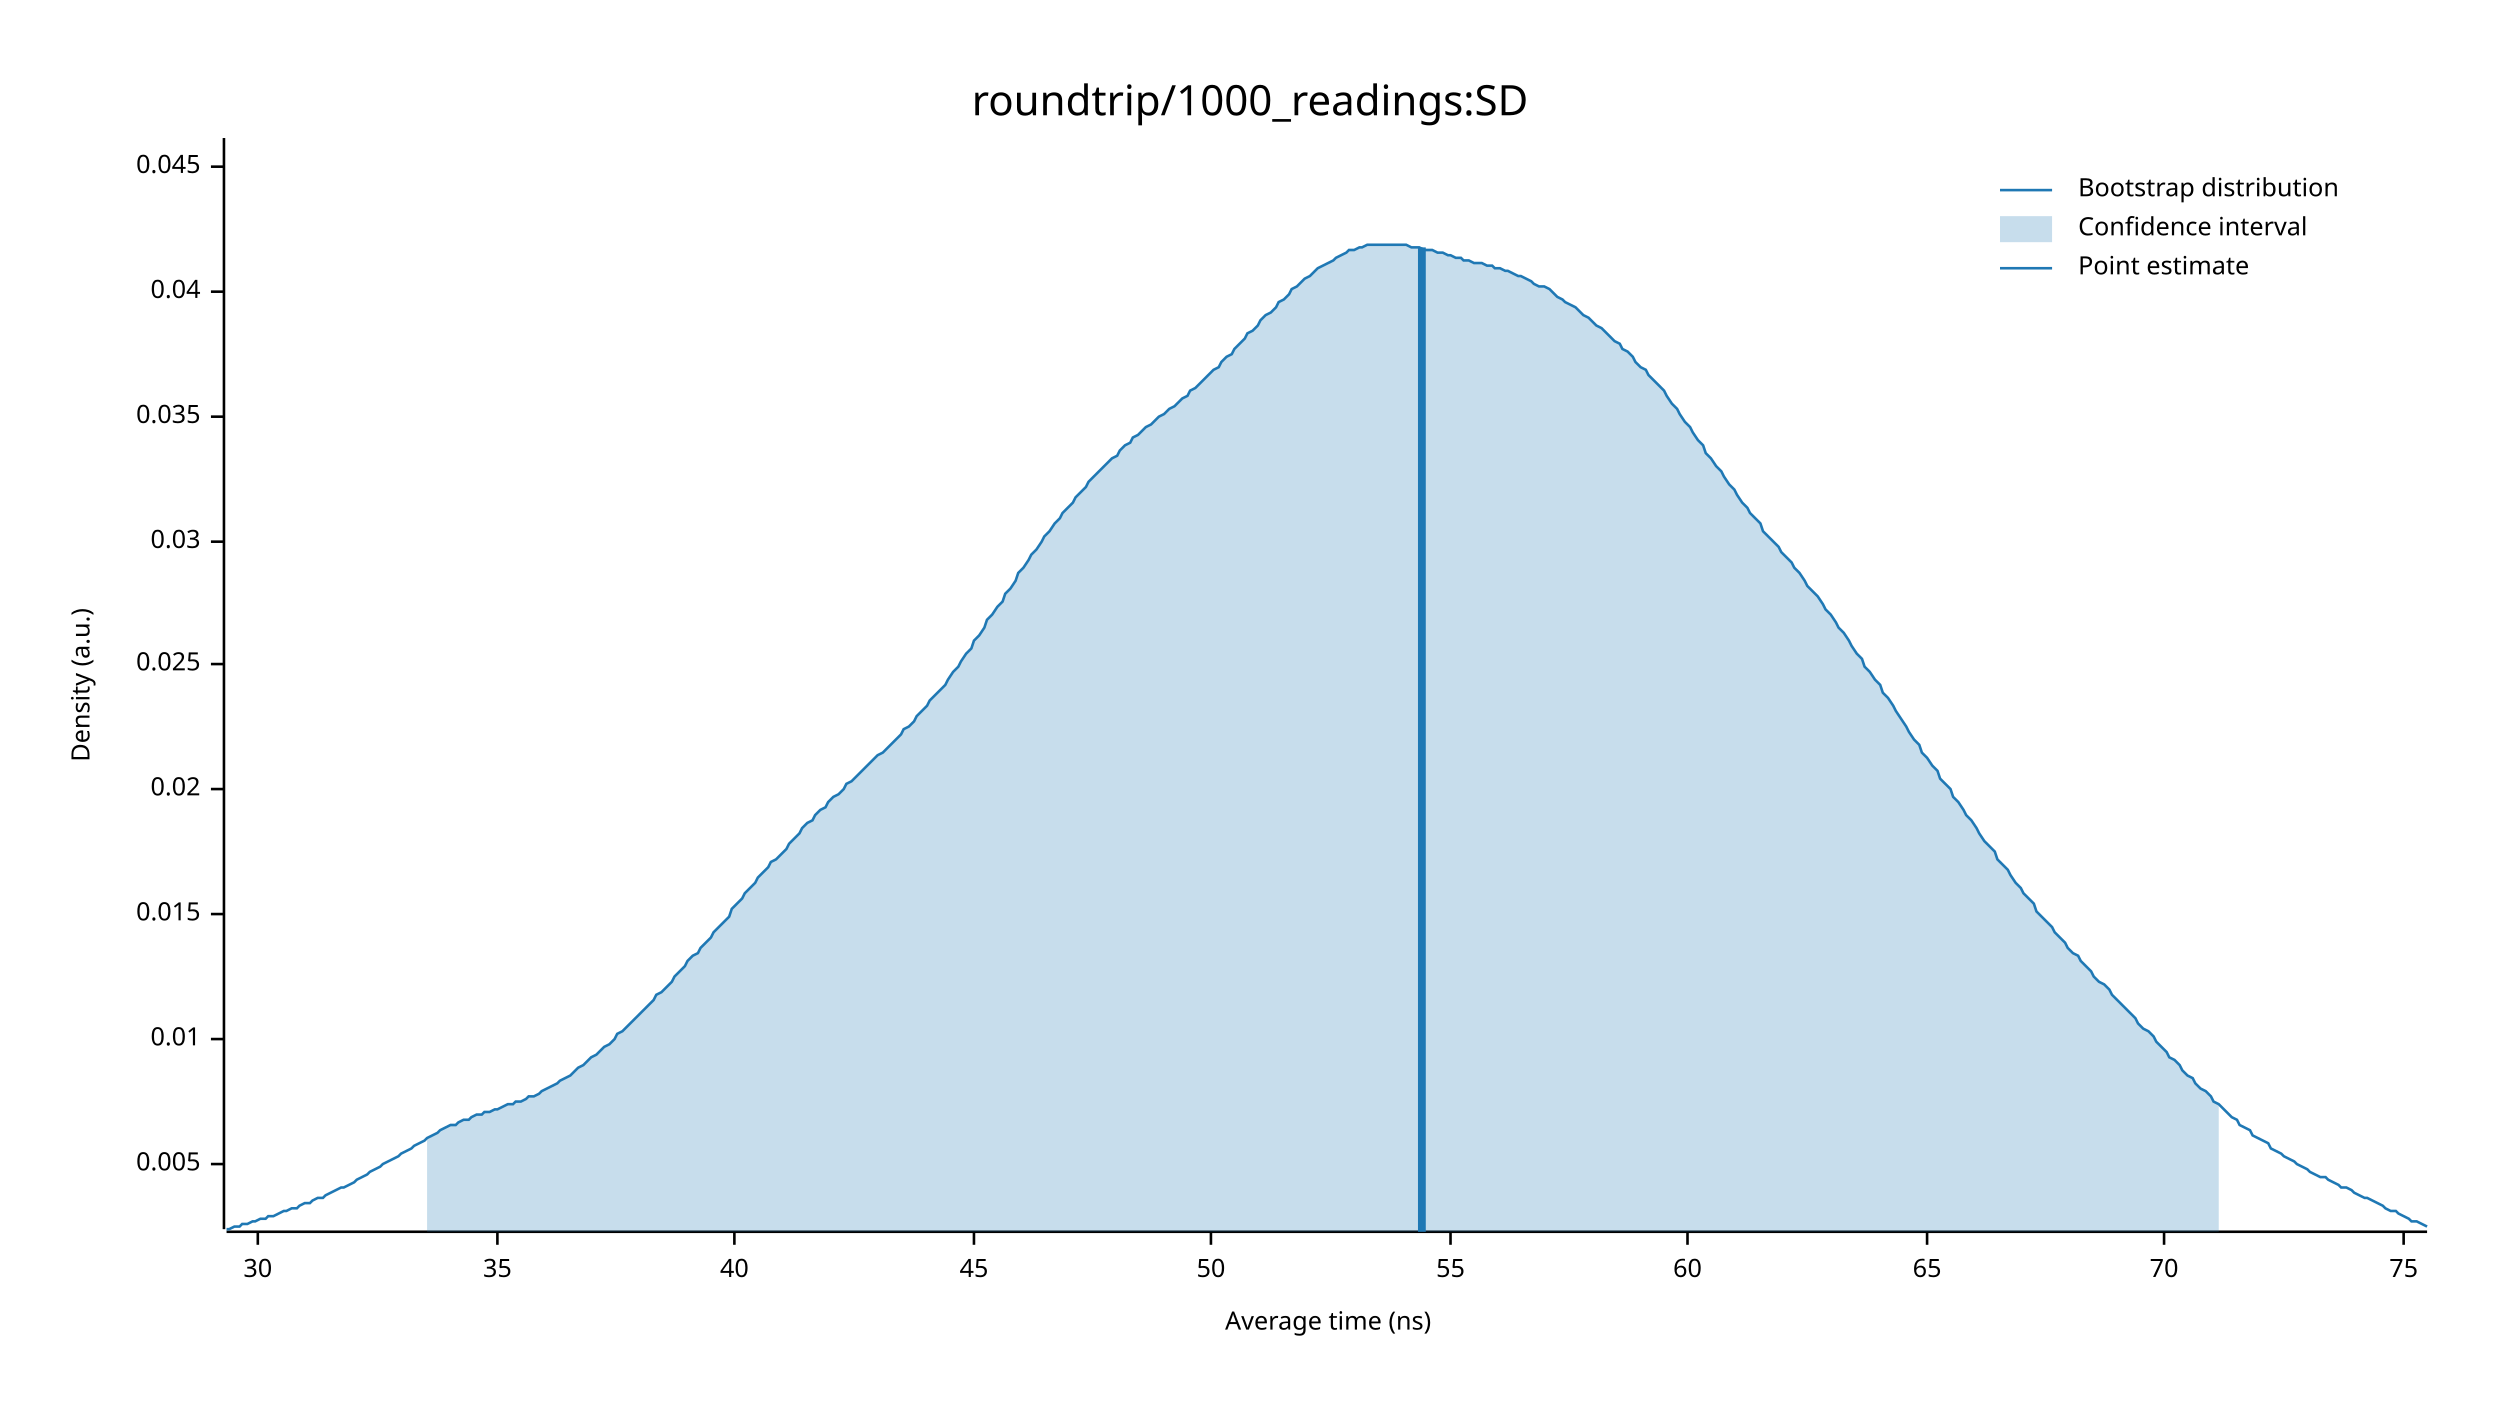
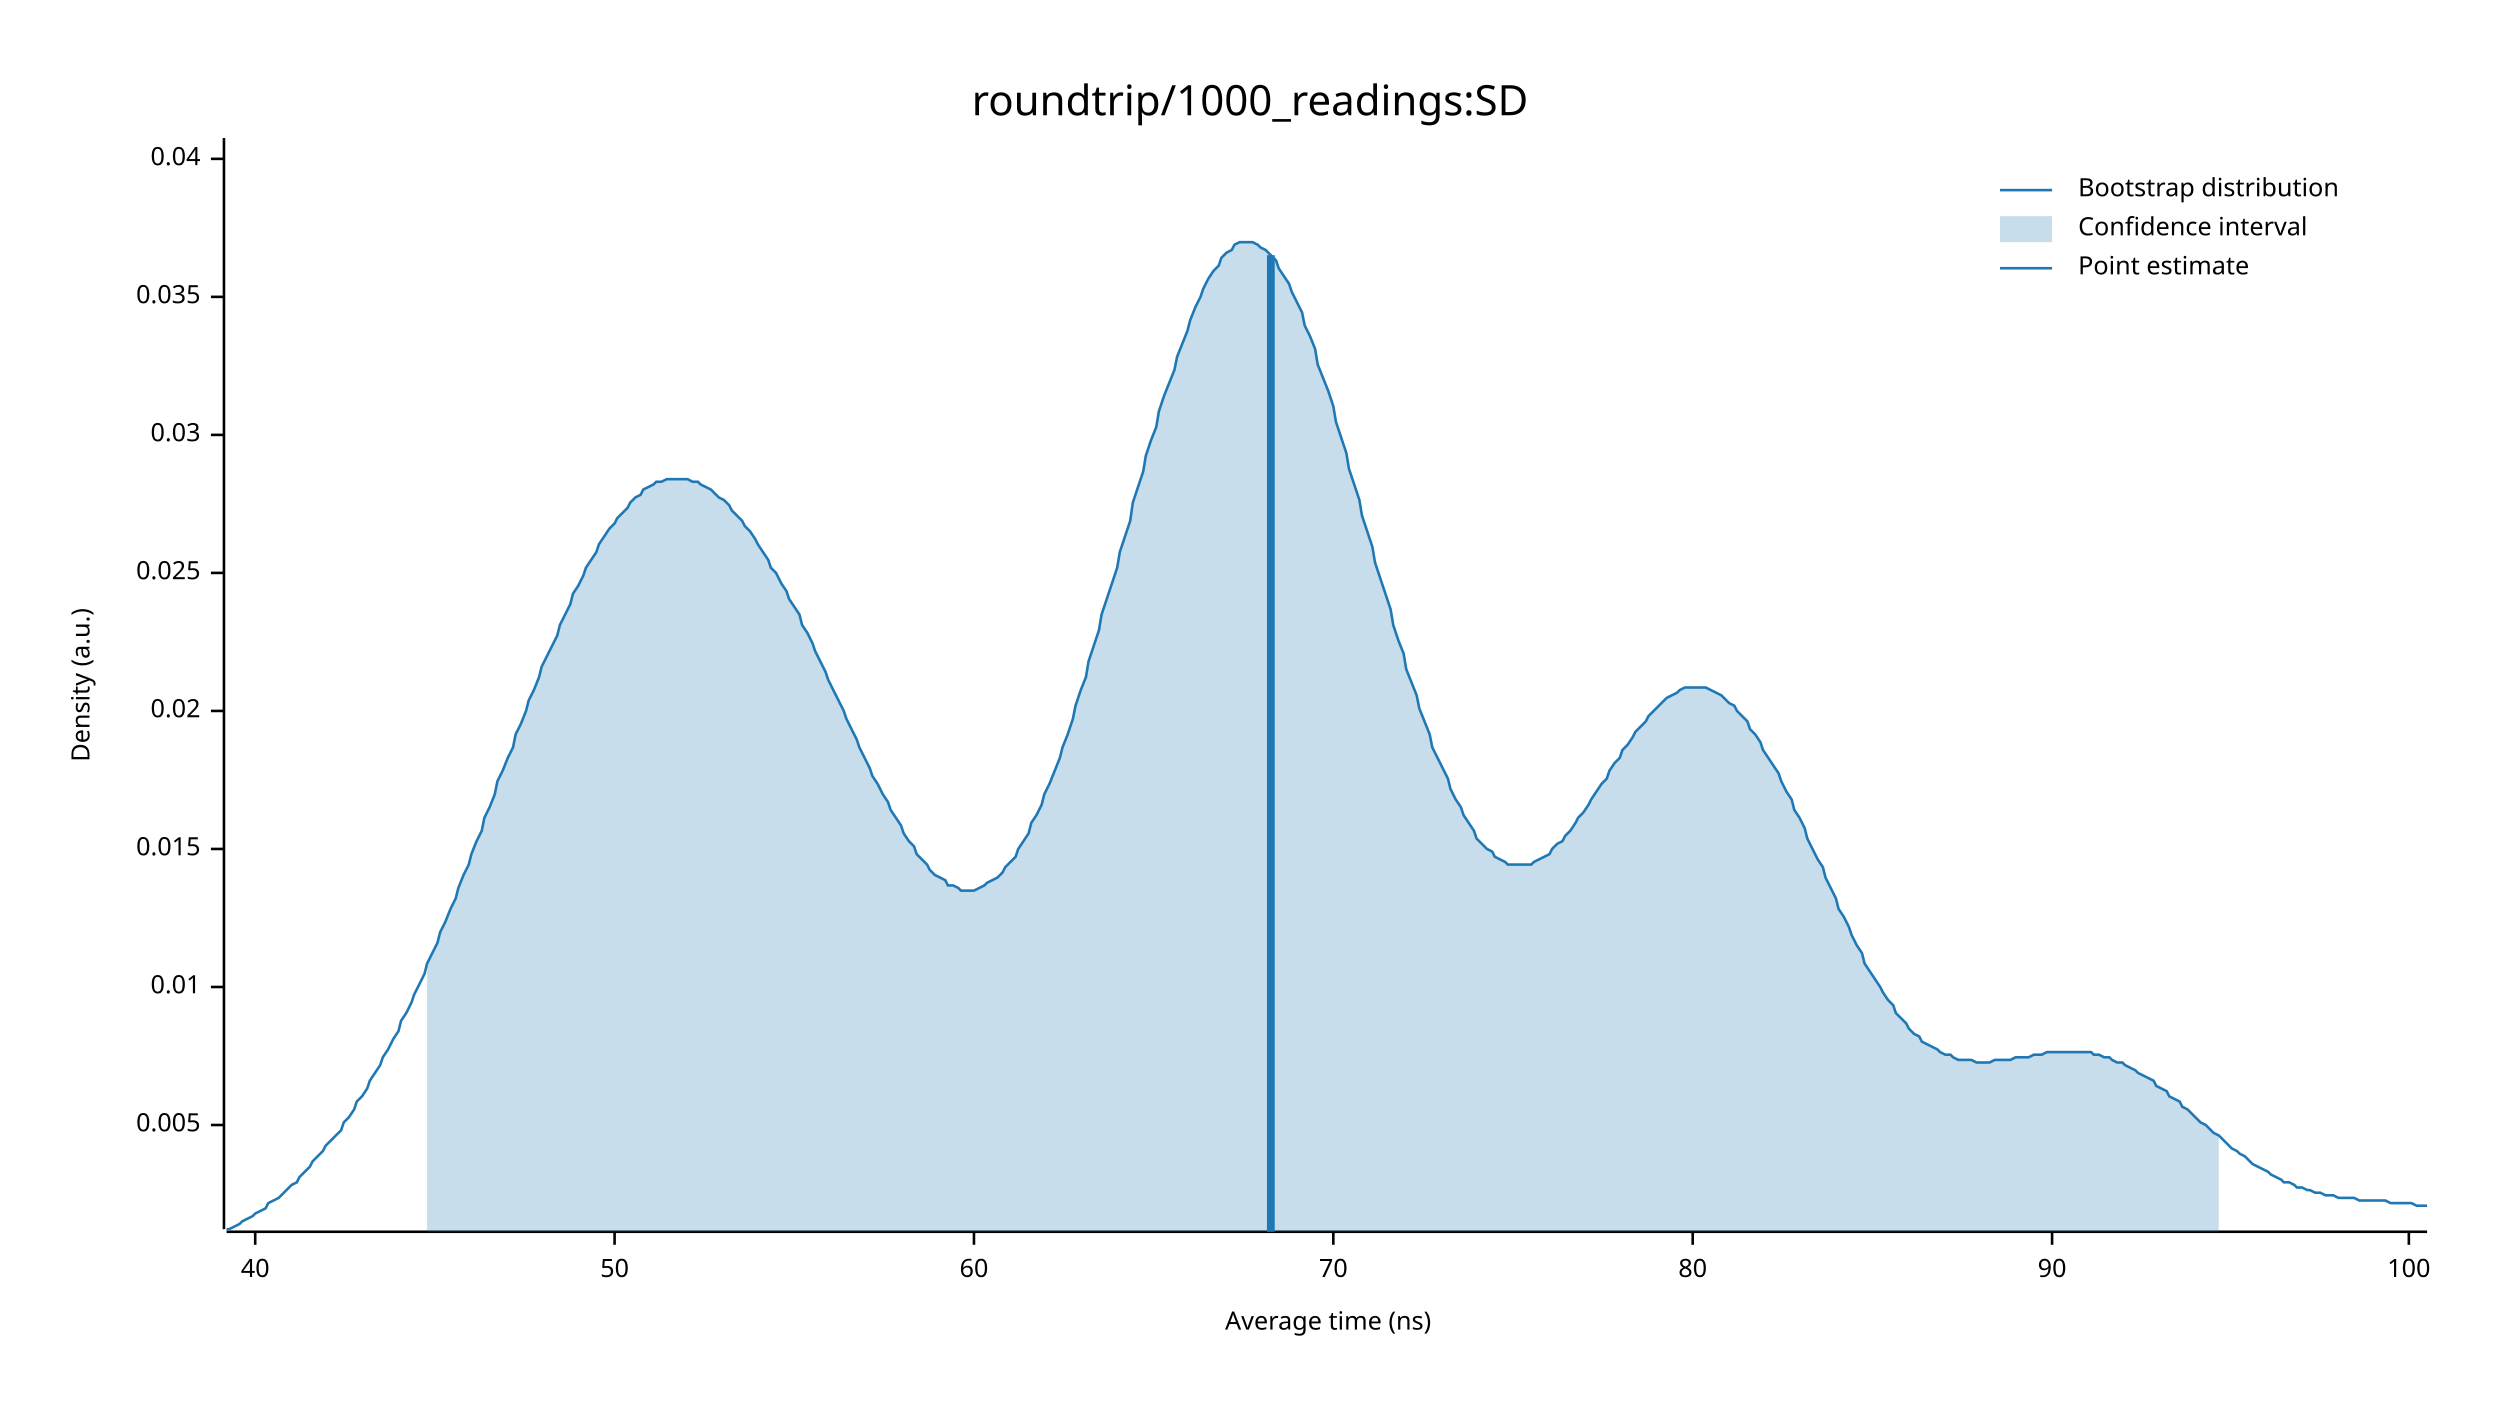
<svg xmlns="http://www.w3.org/2000/svg" width="960" height="540" viewBox="0 0 960 540">
  <text x="480" y="32" dy="0.76em" text-anchor="middle" font-family="sans-serif" font-size="16.129" opacity="1" fill="#000000">
roundtrip/1000_readings:SD
</text>
  <text x="27" y="263" dy="0.76em" text-anchor="middle" font-family="sans-serif" font-size="9.677" opacity="1" fill="#000000" transform="rotate(270, 27, 263)">
Density (a.u.)
</text>
  <text x="510" y="513" dy="-0.5ex" text-anchor="middle" font-family="sans-serif" font-size="9.677" opacity="1" fill="#000000">
Average time (ns)
</text>
  <polyline fill="none" opacity="1" stroke="#000000" stroke-width="1" points="86,53 86,472 " />
-   <text x="77" y="447" dy="0.5ex" text-anchor="end" font-family="sans-serif" font-size="9.677" opacity="1" fill="#000000">
+   <text x="77" y="432" dy="0.5ex" text-anchor="end" font-family="sans-serif" font-size="9.677" opacity="1" fill="#000000">
0.005
</text>
-   <polyline fill="none" opacity="1" stroke="#000000" stroke-width="1" points="81,447 86,447 " />
-   <text x="77" y="399" dy="0.5ex" text-anchor="end" font-family="sans-serif" font-size="9.677" opacity="1" fill="#000000">
+   <polyline fill="none" opacity="1" stroke="#000000" stroke-width="1" points="81,432 86,432 " />
+   <text x="77" y="379" dy="0.5ex" text-anchor="end" font-family="sans-serif" font-size="9.677" opacity="1" fill="#000000">
0.01
</text>
-   <polyline fill="none" opacity="1" stroke="#000000" stroke-width="1" points="81,399 86,399 " />
-   <text x="77" y="351" dy="0.5ex" text-anchor="end" font-family="sans-serif" font-size="9.677" opacity="1" fill="#000000">
+   <polyline fill="none" opacity="1" stroke="#000000" stroke-width="1" points="81,379 86,379 " />
+   <text x="77" y="326" dy="0.5ex" text-anchor="end" font-family="sans-serif" font-size="9.677" opacity="1" fill="#000000">
0.015
</text>
-   <polyline fill="none" opacity="1" stroke="#000000" stroke-width="1" points="81,351 86,351 " />
-   <text x="77" y="303" dy="0.5ex" text-anchor="end" font-family="sans-serif" font-size="9.677" opacity="1" fill="#000000">
+   <polyline fill="none" opacity="1" stroke="#000000" stroke-width="1" points="81,326 86,326 " />
+   <text x="77" y="273" dy="0.5ex" text-anchor="end" font-family="sans-serif" font-size="9.677" opacity="1" fill="#000000">
0.02
</text>
-   <polyline fill="none" opacity="1" stroke="#000000" stroke-width="1" points="81,303 86,303 " />
-   <text x="77" y="255" dy="0.5ex" text-anchor="end" font-family="sans-serif" font-size="9.677" opacity="1" fill="#000000">
+   <polyline fill="none" opacity="1" stroke="#000000" stroke-width="1" points="81,273 86,273 " />
+   <text x="77" y="220" dy="0.5ex" text-anchor="end" font-family="sans-serif" font-size="9.677" opacity="1" fill="#000000">
0.025
</text>
-   <polyline fill="none" opacity="1" stroke="#000000" stroke-width="1" points="81,255 86,255 " />
-   <text x="77" y="208" dy="0.5ex" text-anchor="end" font-family="sans-serif" font-size="9.677" opacity="1" fill="#000000">
+   <polyline fill="none" opacity="1" stroke="#000000" stroke-width="1" points="81,220 86,220 " />
+   <text x="77" y="167" dy="0.5ex" text-anchor="end" font-family="sans-serif" font-size="9.677" opacity="1" fill="#000000">
0.03
</text>
-   <polyline fill="none" opacity="1" stroke="#000000" stroke-width="1" points="81,208 86,208 " />
-   <text x="77" y="160" dy="0.5ex" text-anchor="end" font-family="sans-serif" font-size="9.677" opacity="1" fill="#000000">
+   <polyline fill="none" opacity="1" stroke="#000000" stroke-width="1" points="81,167 86,167 " />
+   <text x="77" y="114" dy="0.5ex" text-anchor="end" font-family="sans-serif" font-size="9.677" opacity="1" fill="#000000">
0.035
</text>
-   <polyline fill="none" opacity="1" stroke="#000000" stroke-width="1" points="81,160 86,160 " />
-   <text x="77" y="112" dy="0.5ex" text-anchor="end" font-family="sans-serif" font-size="9.677" opacity="1" fill="#000000">
+   <polyline fill="none" opacity="1" stroke="#000000" stroke-width="1" points="81,114 86,114 " />
+   <text x="77" y="61" dy="0.5ex" text-anchor="end" font-family="sans-serif" font-size="9.677" opacity="1" fill="#000000">
0.04
</text>
-   <polyline fill="none" opacity="1" stroke="#000000" stroke-width="1" points="81,112 86,112 " />
-   <text x="77" y="64" dy="0.5ex" text-anchor="end" font-family="sans-serif" font-size="9.677" opacity="1" fill="#000000">
- 0.045
- </text>
-   <polyline fill="none" opacity="1" stroke="#000000" stroke-width="1" points="81,64 86,64 " />
+   <polyline fill="none" opacity="1" stroke="#000000" stroke-width="1" points="81,61 86,61 " />
  <polyline fill="none" opacity="1" stroke="#000000" stroke-width="1" points="87,473 932,473 " />
-   <text x="99" y="483" dy="0.76em" text-anchor="middle" font-family="sans-serif" font-size="9.677" opacity="1" fill="#000000">
- 30
- </text>
-   <polyline fill="none" opacity="1" stroke="#000000" stroke-width="1" points="99,473 99,478 " />
-   <text x="191" y="483" dy="0.76em" text-anchor="middle" font-family="sans-serif" font-size="9.677" opacity="1" fill="#000000">
- 35
- </text>
-   <polyline fill="none" opacity="1" stroke="#000000" stroke-width="1" points="191,473 191,478 " />
-   <text x="282" y="483" dy="0.76em" text-anchor="middle" font-family="sans-serif" font-size="9.677" opacity="1" fill="#000000">
+   <text x="98" y="483" dy="0.76em" text-anchor="middle" font-family="sans-serif" font-size="9.677" opacity="1" fill="#000000">
40
</text>
-   <polyline fill="none" opacity="1" stroke="#000000" stroke-width="1" points="282,473 282,478 " />
+   <polyline fill="none" opacity="1" stroke="#000000" stroke-width="1" points="98,473 98,478 " />
+   <text x="236" y="483" dy="0.76em" text-anchor="middle" font-family="sans-serif" font-size="9.677" opacity="1" fill="#000000">
+ 50
+ </text>
+   <polyline fill="none" opacity="1" stroke="#000000" stroke-width="1" points="236,473 236,478 " />
  <text x="374" y="483" dy="0.76em" text-anchor="middle" font-family="sans-serif" font-size="9.677" opacity="1" fill="#000000">
- 45
+ 60
</text>
  <polyline fill="none" opacity="1" stroke="#000000" stroke-width="1" points="374,473 374,478 " />
-   <text x="465" y="483" dy="0.76em" text-anchor="middle" font-family="sans-serif" font-size="9.677" opacity="1" fill="#000000">
- 50
- </text>
-   <polyline fill="none" opacity="1" stroke="#000000" stroke-width="1" points="465,473 465,478 " />
-   <text x="557" y="483" dy="0.76em" text-anchor="middle" font-family="sans-serif" font-size="9.677" opacity="1" fill="#000000">
- 55
- </text>
-   <polyline fill="none" opacity="1" stroke="#000000" stroke-width="1" points="557,473 557,478 " />
-   <text x="648" y="483" dy="0.76em" text-anchor="middle" font-family="sans-serif" font-size="9.677" opacity="1" fill="#000000">
- 60
- </text>
-   <polyline fill="none" opacity="1" stroke="#000000" stroke-width="1" points="648,473 648,478 " />
-   <text x="740" y="483" dy="0.76em" text-anchor="middle" font-family="sans-serif" font-size="9.677" opacity="1" fill="#000000">
- 65
- </text>
-   <polyline fill="none" opacity="1" stroke="#000000" stroke-width="1" points="740,473 740,478 " />
-   <text x="831" y="483" dy="0.76em" text-anchor="middle" font-family="sans-serif" font-size="9.677" opacity="1" fill="#000000">
+   <text x="512" y="483" dy="0.76em" text-anchor="middle" font-family="sans-serif" font-size="9.677" opacity="1" fill="#000000">
70
</text>
-   <polyline fill="none" opacity="1" stroke="#000000" stroke-width="1" points="831,473 831,478 " />
-   <text x="923" y="483" dy="0.76em" text-anchor="middle" font-family="sans-serif" font-size="9.677" opacity="1" fill="#000000">
- 75
+   <polyline fill="none" opacity="1" stroke="#000000" stroke-width="1" points="512,473 512,478 " />
+   <text x="650" y="483" dy="0.76em" text-anchor="middle" font-family="sans-serif" font-size="9.677" opacity="1" fill="#000000">
+ 80
</text>
-   <polyline fill="none" opacity="1" stroke="#000000" stroke-width="1" points="923,473 923,478 " />
-   <polyline fill="none" opacity="1" stroke="#1F78B4" stroke-width="1" points="87,472 88,472 90,471 92,471 93,470 95,470 97,469 98,469 100,468 102,468 103,467 105,467 107,466 109,465 110,465 112,464 114,464 115,463 117,462 119,462 120,461 122,460 124,460 125,459 127,458 129,457 131,456 132,456 134,455 136,454 137,453 139,452 141,451 142,450 144,449 146,448 147,447 149,446 151,445 153,444 154,443 156,442 158,441 159,440 161,439 163,438 164,437 166,436 168,435 169,434 171,433 173,432 175,432 176,431 178,430 180,430 181,429 183,428 185,428 186,427 188,427 190,426 191,426 193,425 195,424 197,424 198,423 200,423 202,422 203,421 205,421 207,420 208,419 210,418 212,417 214,416 215,415 217,414 219,413 220,412 222,410 224,409 225,408 227,406 229,405 230,404 232,402 234,401 236,399 237,397 239,396 241,394 242,393 244,391 246,389 247,388 249,386 251,384 252,382 254,381 256,379 258,377 259,375 261,373 263,371 264,369 266,367 268,366 269,364 271,362 273,360 274,358 276,356 278,354 280,352 281,349 283,347 285,345 286,343 288,341 290,339 291,337 293,335 295,333 296,331 298,330 300,328 302,326 303,324 305,322 307,320 308,318 310,316 312,315 313,313 315,311 317,310 318,308 320,306 322,305 324,303 325,301 327,300 329,298 330,297 332,295 334,293 335,292 337,290 339,289 341,287 342,286 344,284 346,282 347,280 349,279 351,277 352,275 354,273 356,271 357,269 359,267 361,265 363,263 364,261 366,258 368,256 369,254 371,251 373,249 374,246 376,244 378,241 379,238 381,236 383,233 385,231 386,228 388,226 390,223 391,220 393,218 395,215 396,213 398,211 400,208 401,206 403,204 405,201 407,199 408,197 410,195 412,193 413,191 415,189 417,187 418,185 420,183 422,181 423,180 425,178 427,176 429,175 430,173 432,171 434,170 435,168 437,167 439,165 440,164 442,163 444,161 445,160 447,159 449,157 451,156 452,155 454,153 456,152 457,150 459,149 461,147 462,146 464,144 466,142 468,141 469,139 471,137 473,136 474,134 476,132 478,130 479,128 481,127 483,125 484,123 486,121 488,120 490,118 491,116 493,115 495,113 496,111 498,110 500,108 501,107 503,106 505,104 506,103 508,102 510,101 512,100 513,99 515,98 517,97 518,96 520,96 522,95 523,95 525,94 527,94 528,94 530,94 532,94 534,94 535,94 537,94 539,94 540,94 542,95 544,95 545,95 547,96 549,96 550,96 552,97 554,97 556,98 557,98 559,99 561,99 562,100 564,100 566,101 567,101 569,101 571,102 573,102 574,103 576,103 578,104 579,104 581,105 583,106 584,106 586,107 588,108 589,109 591,110 593,110 595,111 596,112 598,114 600,115 601,116 603,117 605,118 606,119 608,121 610,122 611,123 613,125 615,126 617,128 618,129 620,131 622,132 623,134 625,135 627,137 628,139 630,141 632,142 633,144 635,146 637,148 639,150 640,152 642,155 644,157 645,159 647,162 649,164 650,166 652,169 654,171 655,174 657,176 659,179 661,181 662,183 664,186 666,188 667,190 669,193 671,195 672,197 674,199 676,201 677,204 679,206 681,208 683,210 684,212 686,214 688,216 689,218 691,220 693,223 694,225 696,227 698,229 700,232 701,234 703,236 705,239 706,241 708,243 710,246 711,248 713,251 715,253 716,256 718,258 720,261 722,263 723,266 725,268 727,271 728,273 730,276 732,279 733,281 735,284 737,286 738,289 740,291 742,294 744,296 745,299 747,301 749,303 750,306 752,308 754,311 755,313 757,315 759,318 760,320 762,323 764,325 766,327 767,330 769,332 771,334 772,336 774,339 776,341 777,343 779,345 781,347 782,350 784,352 786,354 788,356 789,358 791,360 793,362 794,364 796,366 798,367 799,369 801,371 803,373 804,375 806,377 808,378 810,380 811,382 813,384 815,386 816,387 818,389 820,391 821,393 823,395 825,396 827,398 828,400 830,402 832,404 833,406 835,407 837,409 838,411 840,413 842,414 843,416 845,418 847,419 849,421 850,423 852,424 854,426 855,427 857,429 859,430 860,432 862,433 864,434 865,436 867,437 869,438 871,439 872,441 874,442 876,443 877,444 879,445 881,446 882,447 884,448 886,449 887,450 889,451 891,452 893,452 894,453 896,454 898,455 899,456 901,456 903,457 904,458 906,459 908,460 909,460 911,461 913,462 915,463 916,464 918,465 920,465 921,466 923,467 925,468 926,469 928,469 930,470 932,471 " />
-   <polygon opacity="0.25" fill="#1F78B4" points="164,437 166,436 168,435 169,434 171,433 173,432 175,432 176,431 178,430 180,430 181,429 183,428 185,428 186,427 188,427 190,426 191,426 193,425 195,424 197,424 198,423 200,423 202,422 203,421 205,421 207,420 208,419 210,418 212,417 214,416 215,415 217,414 219,413 220,412 222,410 224,409 225,408 227,406 229,405 230,404 232,402 234,401 236,399 237,397 239,396 241,394 242,393 244,391 246,389 247,388 249,386 251,384 252,382 254,381 256,379 258,377 259,375 261,373 263,371 264,369 266,367 268,366 269,364 271,362 273,360 274,358 276,356 278,354 280,352 281,349 283,347 285,345 286,343 288,341 290,339 291,337 293,335 295,333 296,331 298,330 300,328 302,326 303,324 305,322 307,320 308,318 310,316 312,315 313,313 315,311 317,310 318,308 320,306 322,305 324,303 325,301 327,300 329,298 330,297 332,295 334,293 335,292 337,290 339,289 341,287 342,286 344,284 346,282 347,280 349,279 351,277 352,275 354,273 356,271 357,269 359,267 361,265 363,263 364,261 366,258 368,256 369,254 371,251 373,249 374,246 376,244 378,241 379,238 381,236 383,233 385,231 386,228 388,226 390,223 391,220 393,218 395,215 396,213 398,211 400,208 401,206 403,204 405,201 407,199 408,197 410,195 412,193 413,191 415,189 417,187 418,185 420,183 422,181 423,180 425,178 427,176 429,175 430,173 432,171 434,170 435,168 437,167 439,165 440,164 442,163 444,161 445,160 447,159 449,157 451,156 452,155 454,153 456,152 457,150 459,149 461,147 462,146 464,144 466,142 468,141 469,139 471,137 473,136 474,134 476,132 478,130 479,128 481,127 483,125 484,123 486,121 488,120 490,118 491,116 493,115 495,113 496,111 498,110 500,108 501,107 503,106 505,104 506,103 508,102 510,101 512,100 513,99 515,98 517,97 518,96 520,96 522,95 523,95 525,94 527,94 528,94 530,94 532,94 534,94 535,94 537,94 539,94 540,94 542,95 544,95 545,95 547,96 549,96 550,96 552,97 554,97 556,98 557,98 559,99 561,99 562,100 564,100 566,101 567,101 569,101 571,102 573,102 574,103 576,103 578,104 579,104 581,105 583,106 584,106 586,107 588,108 589,109 591,110 593,110 595,111 596,112 598,114 600,115 601,116 603,117 605,118 606,119 608,121 610,122 611,123 613,125 615,126 617,128 618,129 620,131 622,132 623,134 625,135 627,137 628,139 630,141 632,142 633,144 635,146 637,148 639,150 640,152 642,155 644,157 645,159 647,162 649,164 650,166 652,169 654,171 655,174 657,176 659,179 661,181 662,183 664,186 666,188 667,190 669,193 671,195 672,197 674,199 676,201 677,204 679,206 681,208 683,210 684,212 686,214 688,216 689,218 691,220 693,223 694,225 696,227 698,229 700,232 701,234 703,236 705,239 706,241 708,243 710,246 711,248 713,251 715,253 716,256 718,258 720,261 722,263 723,266 725,268 727,271 728,273 730,276 732,279 733,281 735,284 737,286 738,289 740,291 742,294 744,296 745,299 747,301 749,303 750,306 752,308 754,311 755,313 757,315 759,318 760,320 762,323 764,325 766,327 767,330 769,332 771,334 772,336 774,339 776,341 777,343 779,345 781,347 782,350 784,352 786,354 788,356 789,358 791,360 793,362 794,364 796,366 798,367 799,369 801,371 803,373 804,375 806,377 808,378 810,380 811,382 813,384 815,386 816,387 818,389 820,391 821,393 823,395 825,396 827,398 828,400 830,402 832,404 833,406 835,407 837,409 838,411 840,413 842,414 843,416 845,418 847,419 849,421 850,423 852,424 852,473 164,473 " />
-   <polyline fill="none" opacity="1" stroke="#1F78B4" stroke-width="3" points="546,473 546,95 " />
+   <polyline fill="none" opacity="1" stroke="#000000" stroke-width="1" points="650,473 650,478 " />
+   <text x="788" y="483" dy="0.76em" text-anchor="middle" font-family="sans-serif" font-size="9.677" opacity="1" fill="#000000">
+ 90
+ </text>
+   <polyline fill="none" opacity="1" stroke="#000000" stroke-width="1" points="788,473 788,478 " />
+   <text x="925" y="483" dy="0.76em" text-anchor="middle" font-family="sans-serif" font-size="9.677" opacity="1" fill="#000000">
+ 100
+ </text>
+   <polyline fill="none" opacity="1" stroke="#000000" stroke-width="1" points="925,473 925,478 " />
+   <polyline fill="none" opacity="1" stroke="#1F78B4" stroke-width="1" points="87,472 88,472 90,471 92,470 93,469 95,468 97,467 98,466 100,465 102,464 103,462 105,461 107,460 109,458 110,457 112,455 114,454 115,452 117,450 119,448 120,446 122,444 124,442 125,440 127,438 129,436 131,434 132,431 134,429 136,426 137,423 139,421 141,418 142,415 144,412 146,409 147,406 149,403 151,399 153,396 154,392 156,389 158,385 159,382 161,378 163,374 164,370 166,366 168,362 169,358 171,354 173,349 175,345 176,341 178,336 180,332 181,328 183,323 185,319 186,314 188,310 190,305 191,300 193,296 195,291 197,287 198,282 200,278 202,273 203,269 205,265 207,260 208,256 210,252 212,248 214,244 215,240 217,236 219,232 220,228 222,225 224,221 225,218 227,215 229,212 230,209 232,206 234,203 236,201 237,199 239,197 241,195 242,193 244,191 246,190 247,188 249,187 251,186 252,185 254,185 256,184 258,184 259,184 261,184 263,184 264,184 266,185 268,185 269,186 271,187 273,188 274,189 276,191 278,192 280,194 281,196 283,198 285,200 286,202 288,204 290,207 291,209 293,212 295,215 296,218 298,220 300,224 302,227 303,230 305,233 307,236 308,240 310,243 312,247 313,250 315,254 317,258 318,261 320,265 322,269 324,273 325,276 327,280 329,284 330,287 332,291 334,295 335,298 337,301 339,305 341,308 342,311 344,314 346,317 347,320 349,323 351,325 352,328 354,330 356,332 357,334 359,336 361,337 363,338 364,340 366,340 368,341 369,342 371,342 373,342 374,342 376,341 378,340 379,339 381,338 383,337 385,335 386,333 388,331 390,329 391,326 393,323 395,320 396,316 398,313 400,309 401,305 403,301 405,296 407,291 408,287 410,282 412,276 413,271 415,265 417,260 418,254 420,248 422,242 423,236 425,230 427,224 429,218 430,212 432,206 434,200 435,193 437,187 439,181 440,175 442,169 444,164 445,158 447,152 449,147 451,142 452,137 454,132 456,127 457,123 459,118 461,114 462,111 464,107 466,104 468,102 469,99 471,97 473,96 474,94 476,93 478,93 479,93 481,93 483,94 484,95 486,96 488,98 490,100 491,103 493,106 495,109 496,112 498,116 500,120 501,125 503,129 505,134 506,140 508,145 510,150 512,156 513,162 515,168 517,174 518,180 520,186 522,192 523,198 525,204 527,210 528,216 530,222 532,228 534,234 535,240 537,246 539,251 540,257 542,262 544,267 545,272 547,277 549,282 550,287 552,291 554,295 556,299 557,303 559,307 561,310 562,313 564,316 566,319 567,322 569,324 571,326 573,327 574,329 576,330 578,331 579,332 581,332 583,332 584,332 586,332 588,332 589,331 591,330 593,329 595,328 596,326 598,324 600,323 601,321 603,319 605,316 606,314 608,312 610,309 611,307 613,304 615,301 617,299 618,296 620,293 622,291 623,288 625,286 627,283 628,281 630,279 632,277 633,275 635,273 637,271 639,269 640,268 642,267 644,266 645,265 647,264 649,264 650,264 652,264 654,264 655,264 657,265 659,266 661,267 662,268 664,270 666,271 667,273 669,275 671,277 672,280 674,282 676,285 677,288 679,291 681,294 683,297 684,300 686,304 688,307 689,311 691,314 693,318 694,322 696,326 698,330 700,333 701,337 703,341 705,345 706,349 708,352 710,356 711,359 713,363 715,366 716,370 718,373 720,376 722,379 723,381 725,384 727,386 728,389 730,391 732,393 733,395 735,397 737,398 738,400 740,401 742,402 744,403 745,404 747,405 749,405 750,406 752,407 754,407 755,407 757,407 759,408 760,408 762,408 764,408 766,407 767,407 769,407 771,407 772,407 774,406 776,406 777,406 779,406 781,405 782,405 784,405 786,404 788,404 789,404 791,404 793,404 794,404 796,404 798,404 799,404 801,404 803,404 804,405 806,405 808,406 810,406 811,407 813,408 815,408 816,409 818,410 820,411 821,412 823,413 825,414 827,415 828,417 830,418 832,419 833,421 835,422 837,423 838,425 840,426 842,428 843,429 845,431 847,432 849,434 850,435 852,436 854,438 855,439 857,441 859,442 860,443 862,444 864,446 865,447 867,448 869,449 871,450 872,451 874,452 876,453 877,454 879,454 881,455 882,456 884,456 886,457 887,457 889,458 891,458 893,459 894,459 896,459 898,460 899,460 901,460 903,460 904,460 906,461 908,461 909,461 911,461 913,461 915,461 916,461 918,462 920,462 921,462 923,462 925,462 926,462 928,463 930,463 932,463 " />
+   <polygon opacity="0.25" fill="#1F78B4" points="164,370 166,366 168,362 169,358 171,354 173,349 175,345 176,341 178,336 180,332 181,328 183,323 185,319 186,314 188,310 190,305 191,300 193,296 195,291 197,287 198,282 200,278 202,273 203,269 205,265 207,260 208,256 210,252 212,248 214,244 215,240 217,236 219,232 220,228 222,225 224,221 225,218 227,215 229,212 230,209 232,206 234,203 236,201 237,199 239,197 241,195 242,193 244,191 246,190 247,188 249,187 251,186 252,185 254,185 256,184 258,184 259,184 261,184 263,184 264,184 266,185 268,185 269,186 271,187 273,188 274,189 276,191 278,192 280,194 281,196 283,198 285,200 286,202 288,204 290,207 291,209 293,212 295,215 296,218 298,220 300,224 302,227 303,230 305,233 307,236 308,240 310,243 312,247 313,250 315,254 317,258 318,261 320,265 322,269 324,273 325,276 327,280 329,284 330,287 332,291 334,295 335,298 337,301 339,305 341,308 342,311 344,314 346,317 347,320 349,323 351,325 352,328 354,330 356,332 357,334 359,336 361,337 363,338 364,340 366,340 368,341 369,342 371,342 373,342 374,342 376,341 378,340 379,339 381,338 383,337 385,335 386,333 388,331 390,329 391,326 393,323 395,320 396,316 398,313 400,309 401,305 403,301 405,296 407,291 408,287 410,282 412,276 413,271 415,265 417,260 418,254 420,248 422,242 423,236 425,230 427,224 429,218 430,212 432,206 434,200 435,193 437,187 439,181 440,175 442,169 444,164 445,158 447,152 449,147 451,142 452,137 454,132 456,127 457,123 459,118 461,114 462,111 464,107 466,104 468,102 469,99 471,97 473,96 474,94 476,93 478,93 479,93 481,93 483,94 484,95 486,96 488,98 490,100 491,103 493,106 495,109 496,112 498,116 500,120 501,125 503,129 505,134 506,140 508,145 510,150 512,156 513,162 515,168 517,174 518,180 520,186 522,192 523,198 525,204 527,210 528,216 530,222 532,228 534,234 535,240 537,246 539,251 540,257 542,262 544,267 545,272 547,277 549,282 550,287 552,291 554,295 556,299 557,303 559,307 561,310 562,313 564,316 566,319 567,322 569,324 571,326 573,327 574,329 576,330 578,331 579,332 581,332 583,332 584,332 586,332 588,332 589,331 591,330 593,329 595,328 596,326 598,324 600,323 601,321 603,319 605,316 606,314 608,312 610,309 611,307 613,304 615,301 617,299 618,296 620,293 622,291 623,288 625,286 627,283 628,281 630,279 632,277 633,275 635,273 637,271 639,269 640,268 642,267 644,266 645,265 647,264 649,264 650,264 652,264 654,264 655,264 657,265 659,266 661,267 662,268 664,270 666,271 667,273 669,275 671,277 672,280 674,282 676,285 677,288 679,291 681,294 683,297 684,300 686,304 688,307 689,311 691,314 693,318 694,322 696,326 698,330 700,333 701,337 703,341 705,345 706,349 708,352 710,356 711,359 713,363 715,366 716,370 718,373 720,376 722,379 723,381 725,384 727,386 728,389 730,391 732,393 733,395 735,397 737,398 738,400 740,401 742,402 744,403 745,404 747,405 749,405 750,406 752,407 754,407 755,407 757,407 759,408 760,408 762,408 764,408 766,407 767,407 769,407 771,407 772,407 774,406 776,406 777,406 779,406 781,405 782,405 784,405 786,404 788,404 789,404 791,404 793,404 794,404 796,404 798,404 799,404 801,404 803,404 804,405 806,405 808,406 810,406 811,407 813,408 815,408 816,409 818,410 820,411 821,412 823,413 825,414 827,415 828,417 830,418 832,419 833,421 835,422 837,423 838,425 840,426 842,428 843,429 845,431 847,432 849,434 850,435 852,436 852,473 164,473 " />
+   <polyline fill="none" opacity="1" stroke="#1F78B4" stroke-width="3" points="488,473 488,98 " />
  <text x="798" y="68" dy="0.76em" text-anchor="start" font-family="sans-serif" font-size="9.677" opacity="1" fill="#000000">
Bootstrap distribution
</text>
  <text x="798" y="83" dy="0.76em" text-anchor="start" font-family="sans-serif" font-size="9.677" opacity="1" fill="#000000">
Confidence interval
</text>
  <text x="798" y="98" dy="0.76em" text-anchor="start" font-family="sans-serif" font-size="9.677" opacity="1" fill="#000000">
Point estimate
</text>
  <polyline fill="none" opacity="1" stroke="#1F78B4" stroke-width="1" points="768,73 788,73 " />
  <rect x="768" y="83" width="20" height="10" opacity="0.25" fill="#1F78B4" stroke="none" />
  <polyline fill="none" opacity="1" stroke="#1F78B4" stroke-width="1" points="768,103 788,103 " />
</svg>
